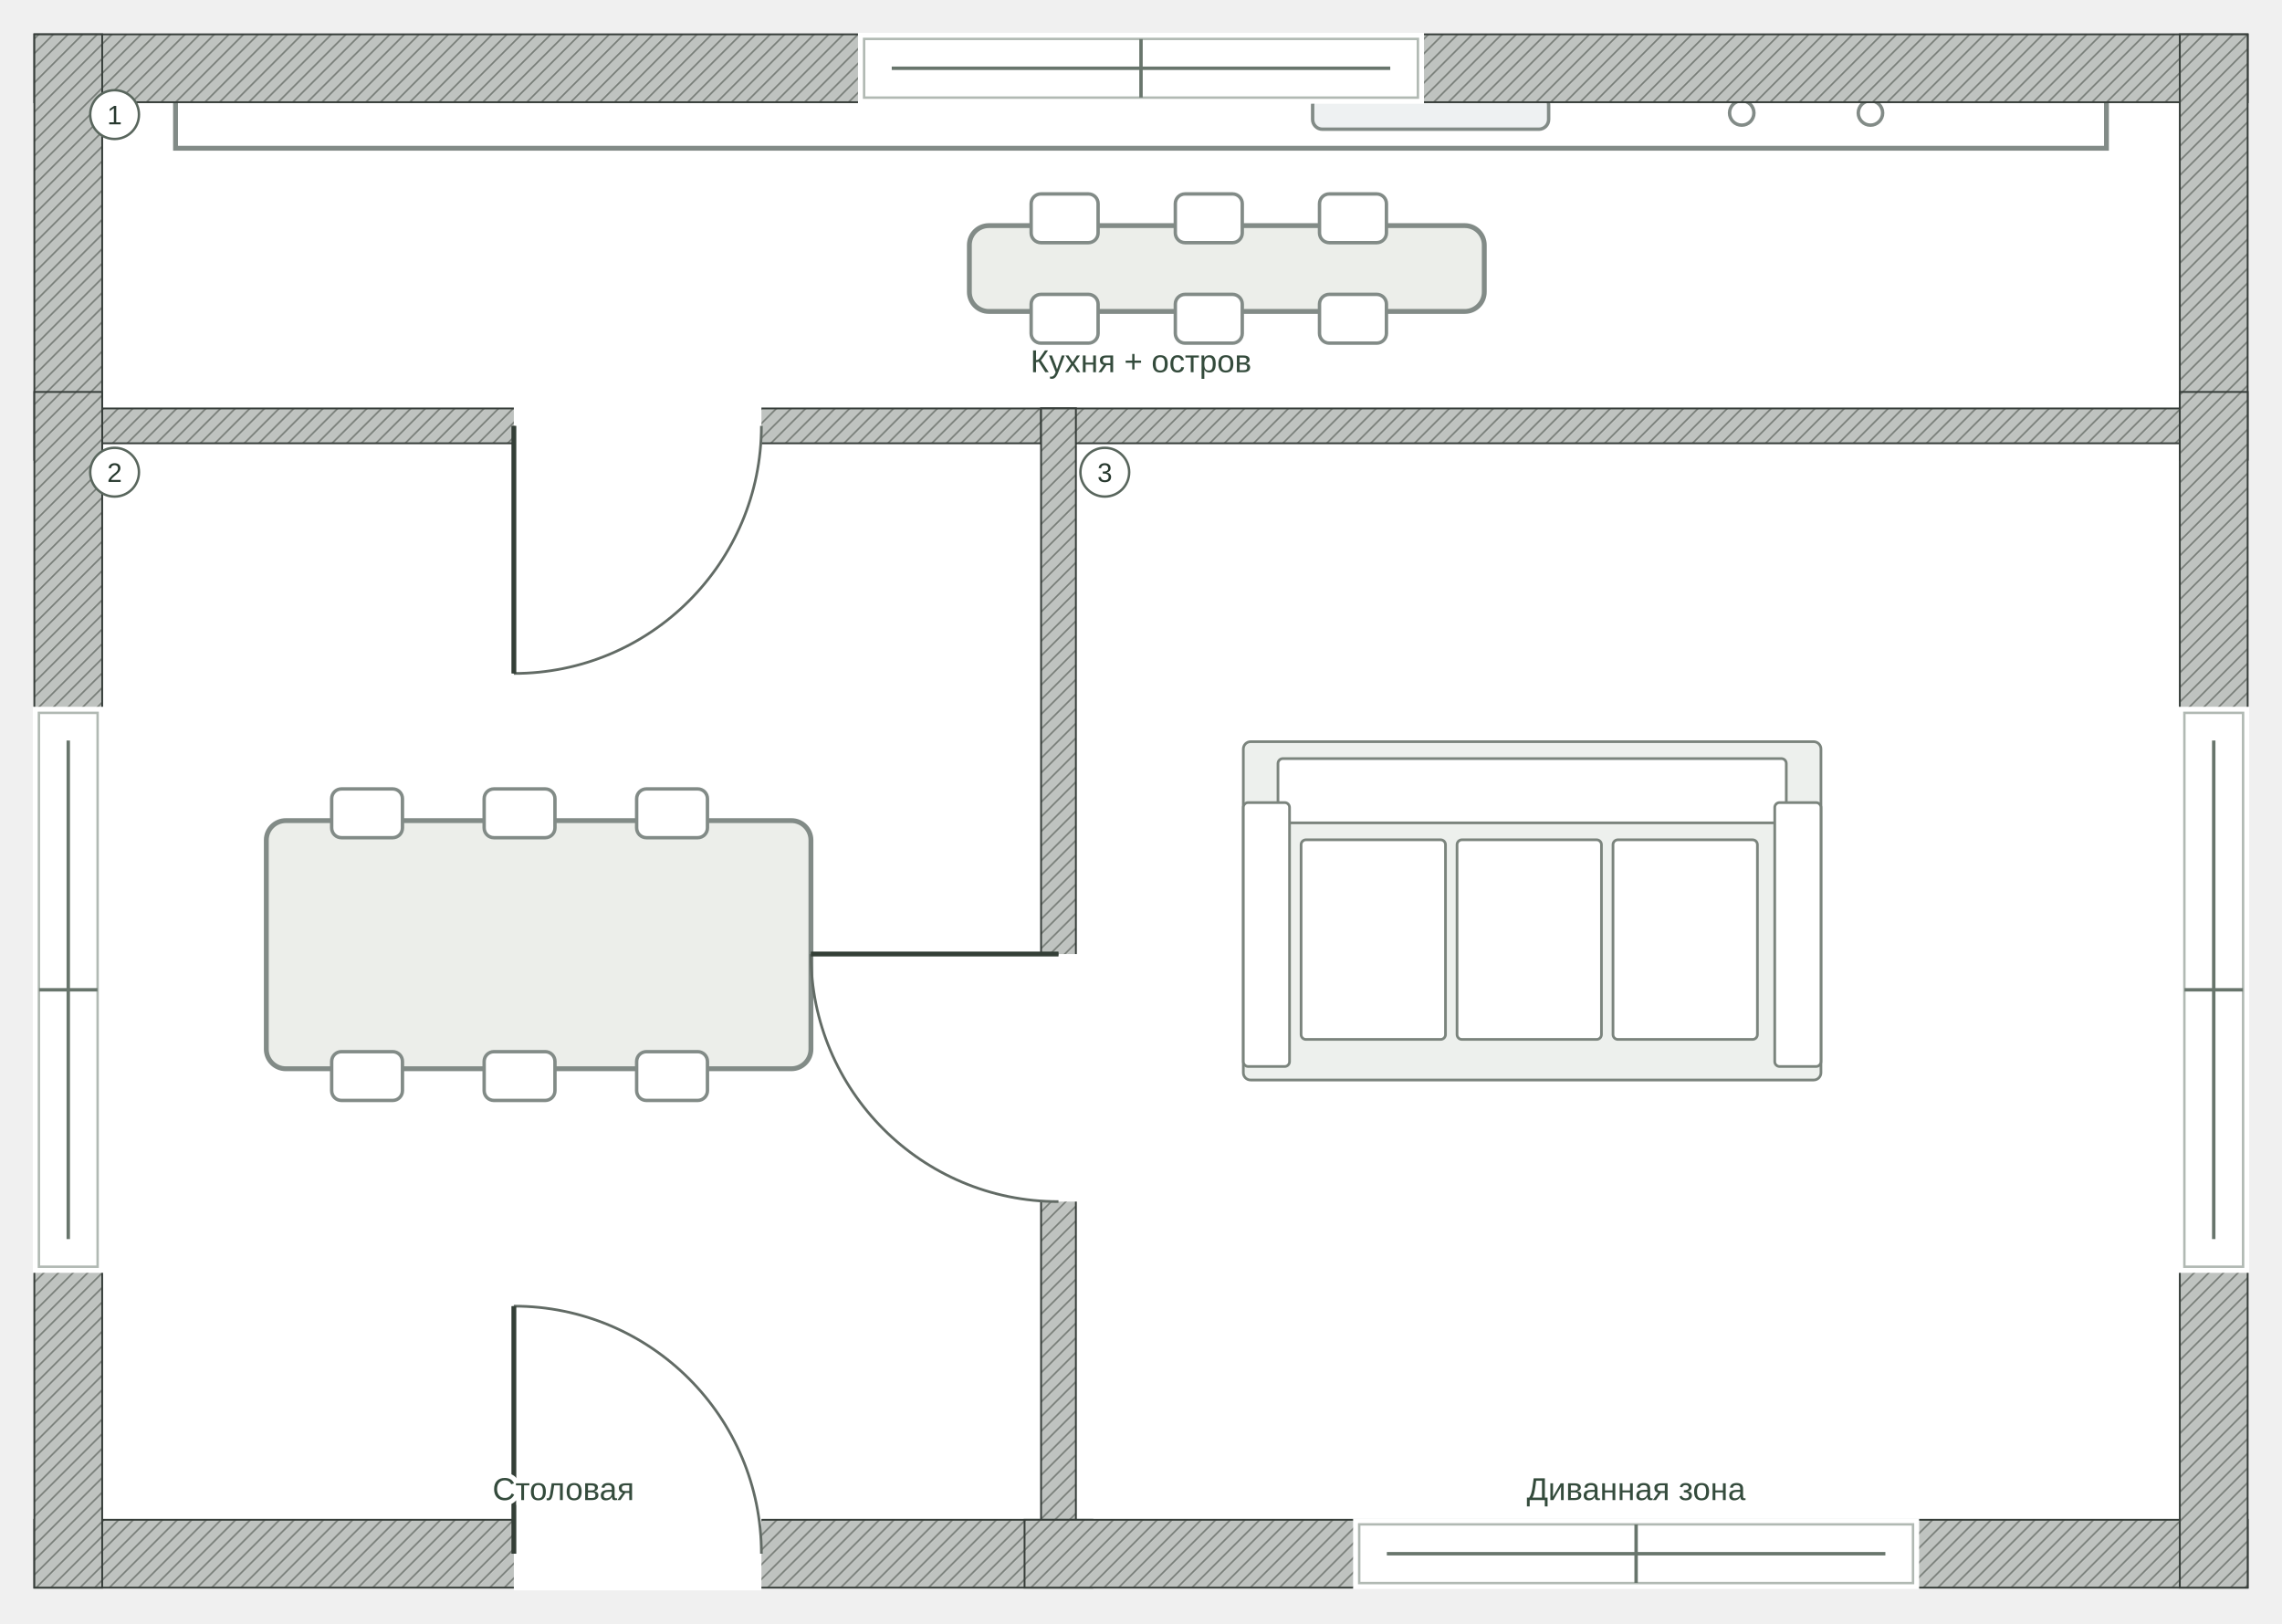
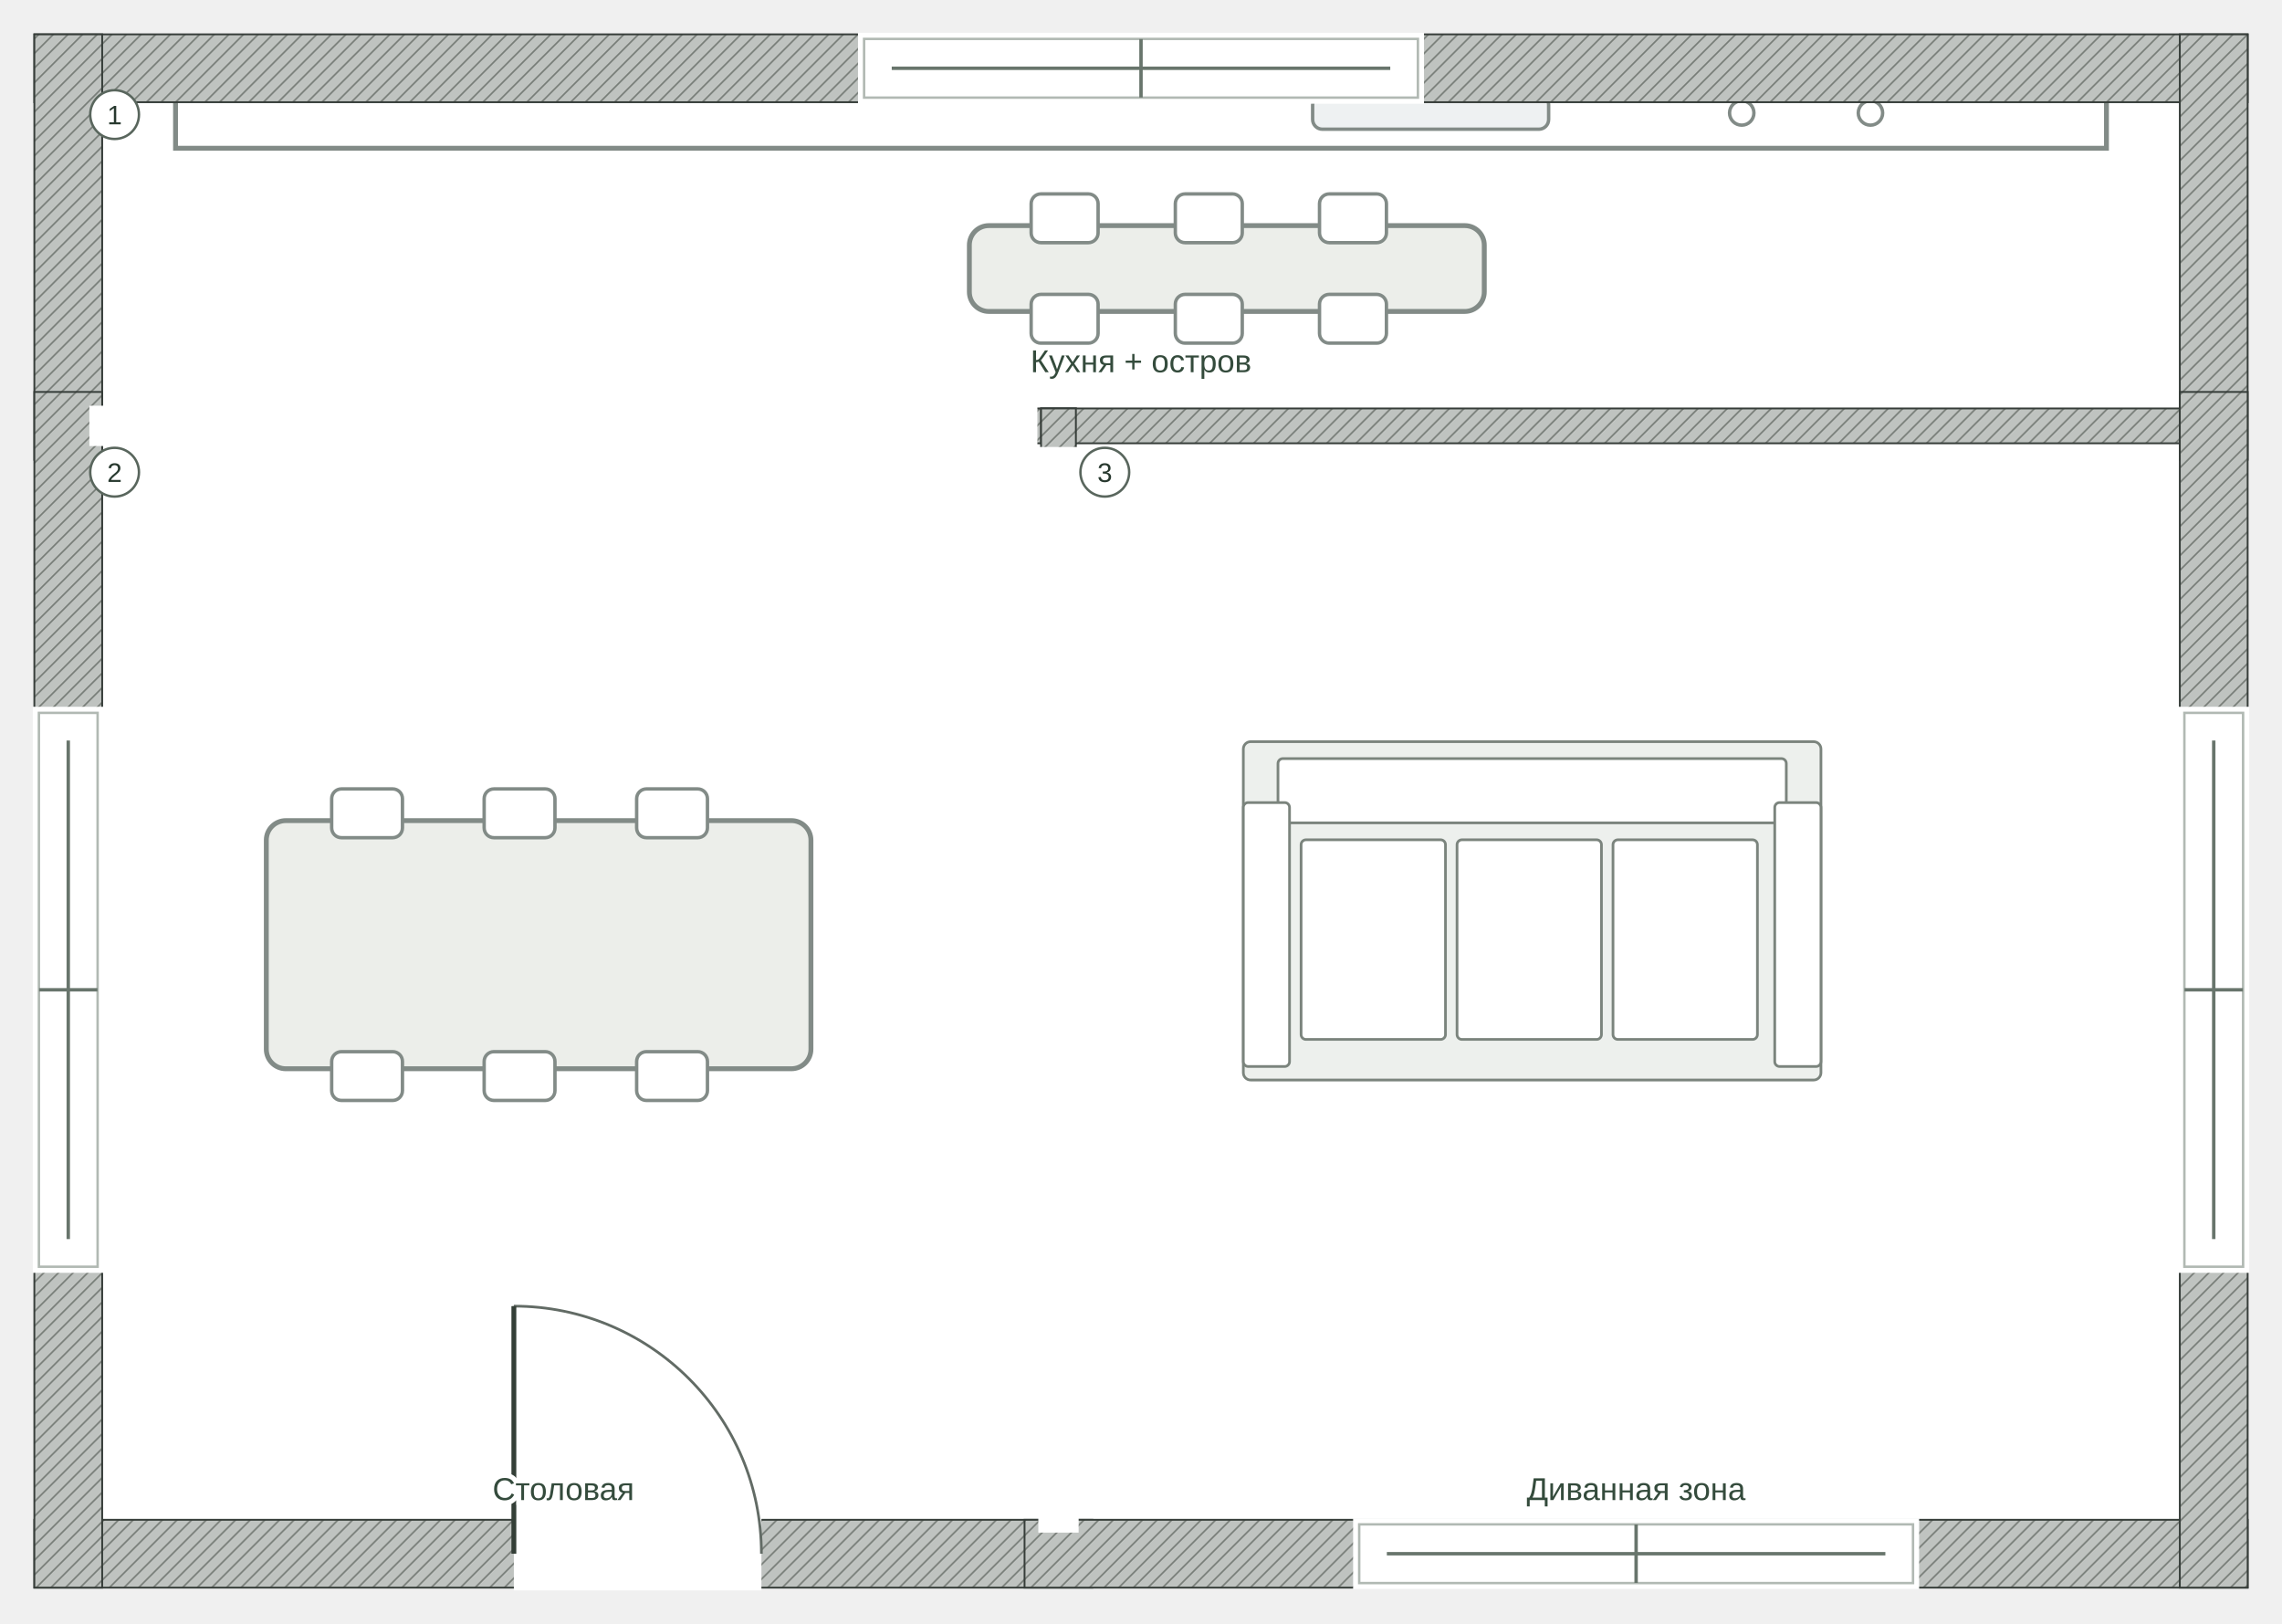
<svg xmlns="http://www.w3.org/2000/svg" viewBox="0 0 936 666" width="936" height="666">
  <defs>
    <pattern id="wallHatch" width="6" height="6" patternUnits="userSpaceOnUse">
      <rect width="6" height="6" fill="#bfc3c0" />
      <path d="M-1 1L1-1M0 6L6 0M5 7L7 5" stroke="#777d78" stroke-width=".65" />
    </pattern>
    <pattern id="planTiles" width="22" height="22" patternUnits="userSpaceOnUse">
      <rect width="22" height="22" fill="#f4f5f3" />
      <path d="M22 0H0V22" fill="none" stroke="#d8ddda" stroke-width=".6" />
    </pattern>
  </defs>
  <rect x="28" y="28" width="880" height="146.667" fill="#fff" />
  <rect x="28" y="174.667" width="406.154" height="462.564" fill="#fff" />
  <rect x="434.154" y="174.667" width="473.846" height="462.564" fill="#fff" />
  <rect x="72" y="36.8" width="792" height="24" fill="#ffffff" stroke="#828b87" stroke-width="2" />
  <rect x="538.4" y="39" width="96.8" height="14" rx="4" fill="#eef1f2" stroke="#828b87" stroke-width="1.4" />
  <circle cx="714.4" cy="46.333" r="5" fill="none" stroke="#828b87" stroke-width="1.4" />
  <circle cx="767.2" cy="46.333" r="5" fill="none" stroke="#828b87" stroke-width="1.4" />
  <rect x="397.6" y="92.533" width="211.2" height="35.2" rx="8" fill="#eceeea" stroke="#828b87" stroke-width="2" />
  <rect x="422.944" y="79.533" width="27.456" height="20" rx="4" fill="#fff" stroke="#828b87" stroke-width="1.4" />
  <rect x="482.08" y="79.533" width="27.456" height="20" rx="4" fill="#fff" stroke="#828b87" stroke-width="1.4" />
  <rect x="541.216" y="79.533" width="27.456" height="20" rx="4" fill="#fff" stroke="#828b87" stroke-width="1.4" />
  <rect x="422.944" y="120.733" width="27.456" height="20" rx="4" fill="#fff" stroke="#828b87" stroke-width="1.4" />
  <rect x="482.08" y="120.733" width="27.456" height="20" rx="4" fill="#fff" stroke="#828b87" stroke-width="1.4" />
  <rect x="541.216" y="120.733" width="27.456" height="20" rx="4" fill="#fff" stroke="#828b87" stroke-width="1.4" />
  <rect x="109.231" y="336.564" width="223.385" height="101.764" rx="8" fill="#eceeea" stroke="#828b87" stroke-width="2" />
  <rect x="136.037" y="323.564" width="29.04" height="20" rx="4" fill="#fff" stroke="#828b87" stroke-width="1.4" />
  <rect x="198.585" y="323.564" width="29.04" height="20" rx="4" fill="#fff" stroke="#828b87" stroke-width="1.4" />
  <rect x="261.132" y="323.564" width="29.04" height="20" rx="4" fill="#fff" stroke="#828b87" stroke-width="1.4" />
  <rect x="136.037" y="431.328" width="29.04" height="20" rx="4" fill="#fff" stroke="#828b87" stroke-width="1.4" />
  <rect x="198.585" y="431.328" width="29.04" height="20" rx="4" fill="#fff" stroke="#828b87" stroke-width="1.4" />
  <rect x="261.132" y="431.328" width="29.04" height="20" rx="4" fill="#fff" stroke="#828b87" stroke-width="1.4" />
  <g transform="translate(509.9692 304.1846)" stroke="#7b847d" stroke-width="1.1" stroke-linejoin="round">
    <rect x="0" y="0" width="236.923" height="138.769" rx="3" fill="#edf0ed" />
    <rect x="14.215" y="6.938" width="208.492" height="26.366" rx="2" fill="white" />
    <rect x="23.692" y="40.243" width="59.231" height="81.874" rx="2" fill="white" />
    <rect x="87.662" y="40.243" width="59.231" height="81.874" rx="2" fill="white" />
    <rect x="151.631" y="40.243" width="59.231" height="81.874" rx="2" fill="white" />
    <rect x="0" y="24.978" width="18.954" height="108.24" rx="2" fill="white" />
    <rect x="217.969" y="24.978" width="18.954" height="108.24" rx="2" fill="white" />
  </g>
  <path d="M28 174.667L434.154 174.667" fill="none" stroke="#363d39" stroke-width="15.038" stroke-linecap="square" />
  <path d="M28 174.667L434.154 174.667" fill="none" stroke="url(#wallHatch)" stroke-width="13.538" stroke-linecap="square" />
  <path d="M434.154 174.667L908 174.667" fill="none" stroke="#363d39" stroke-width="15.038" stroke-linecap="square" />
  <path d="M434.154 174.667L908 174.667" fill="none" stroke="url(#wallHatch)" stroke-width="13.538" stroke-linecap="square" />
  <path d="M434.154 174.667L434.154 637.231" fill="none" stroke="#363d39" stroke-width="15.038" stroke-linecap="square" />
  <path d="M434.154 174.667L434.154 637.231" fill="none" stroke="url(#wallHatch)" stroke-width="13.538" stroke-linecap="square" />
  <path d="M28 28L908 28" fill="none" stroke="#363d39" stroke-width="28.577" stroke-linecap="square" />
  <path d="M28 28L908 28" fill="none" stroke="url(#wallHatch)" stroke-width="27.077" stroke-linecap="square" />
  <path d="M28 28L28 174.667" fill="none" stroke="#363d39" stroke-width="28.577" stroke-linecap="square" />
  <path d="M28 28L28 174.667" fill="none" stroke="url(#wallHatch)" stroke-width="27.077" stroke-linecap="square" />
  <path d="M908 28L908 174.667" fill="none" stroke="#363d39" stroke-width="28.577" stroke-linecap="square" />
  <path d="M908 28L908 174.667" fill="none" stroke="url(#wallHatch)" stroke-width="27.077" stroke-linecap="square" />
  <path d="M28 637.231L434.154 637.231" fill="none" stroke="#363d39" stroke-width="28.577" stroke-linecap="square" />
  <path d="M28 637.231L434.154 637.231" fill="none" stroke="url(#wallHatch)" stroke-width="27.077" stroke-linecap="square" />
  <path d="M28 174.667L28 637.231" fill="none" stroke="#363d39" stroke-width="28.577" stroke-linecap="square" />
  <path d="M28 174.667L28 637.231" fill="none" stroke="url(#wallHatch)" stroke-width="27.077" stroke-linecap="square" />
  <path d="M434.154 637.231L908 637.231" fill="none" stroke="#363d39" stroke-width="28.577" stroke-linecap="square" />
  <path d="M434.154 637.231L908 637.231" fill="none" stroke="url(#wallHatch)" stroke-width="27.077" stroke-linecap="square" />
  <path d="M908 174.667L908 637.231" fill="none" stroke="#363d39" stroke-width="28.577" stroke-linecap="square" />
  <path d="M908 174.667L908 637.231" fill="none" stroke="url(#wallHatch)" stroke-width="27.077" stroke-linecap="square" />
  <path d="M366.462 28L569.538 28" fill="none" stroke="white" stroke-width="29.077" stroke-linecap="square" />
  <path d="M366.462 28L569.538 28" fill="none" stroke="#b1b9b3" stroke-width="25.077" stroke-linecap="square" />
  <path d="M366.462 28L569.538 28" fill="none" stroke="white" stroke-width="23.077" stroke-linecap="square" />
  <path d="M366.462 28L569.538 28" fill="none" stroke="#68756c" stroke-width="1.4" stroke-linecap="square" />
  <path d="M468 16.718L468 39.282" fill="none" stroke="#68756c" stroke-width="1.4" stroke-linecap="square" />
  <path d="M28 304.41L28 507.487" fill="none" stroke="white" stroke-width="29.077" stroke-linecap="square" />
  <path d="M28 304.41L28 507.487" fill="none" stroke="#b1b9b3" stroke-width="25.077" stroke-linecap="square" />
  <path d="M28 304.41L28 507.487" fill="none" stroke="white" stroke-width="23.077" stroke-linecap="square" />
  <path d="M28 304.41L28 507.487" fill="none" stroke="#68756c" stroke-width="1.4" stroke-linecap="square" />
  <path d="M16.718 405.949L39.282 405.949" fill="none" stroke="#68756c" stroke-width="1.4" stroke-linecap="square" />
  <path d="M569.538 637.231L772.615 637.231" fill="none" stroke="white" stroke-width="29.077" stroke-linecap="square" />
  <path d="M569.538 637.231L772.615 637.231" fill="none" stroke="#b1b9b3" stroke-width="25.077" stroke-linecap="square" />
  <path d="M569.538 637.231L772.615 637.231" fill="none" stroke="white" stroke-width="23.077" stroke-linecap="square" />
  <path d="M569.538 637.231L772.615 637.231" fill="none" stroke="#68756c" stroke-width="1.4" stroke-linecap="square" />
  <path d="M671.077 625.949L671.077 648.513" fill="none" stroke="#68756c" stroke-width="1.4" stroke-linecap="square" />
  <path d="M908 304.41L908 507.487" fill="none" stroke="white" stroke-width="29.077" stroke-linecap="square" />
  <path d="M908 304.41L908 507.487" fill="none" stroke="#b1b9b3" stroke-width="25.077" stroke-linecap="square" />
  <path d="M908 304.41L908 507.487" fill="none" stroke="white" stroke-width="23.077" stroke-linecap="square" />
  <path d="M908 304.41L908 507.487" fill="none" stroke="#68756c" stroke-width="1.4" stroke-linecap="square" />
  <path d="M896.718 405.949L919.282 405.949" fill="none" stroke="#68756c" stroke-width="1.4" stroke-linecap="square" />
-   <g transform="translate(434.1538 391.2821) rotate(90) scale(1 1)" data-plan-door="true">
-     <path d="M0 0H101.538" stroke="white" stroke-width="16.538" />
-     <path d="M0 0V101.538M101.538 0A101.538 101.538 0 0 1 0 101.538" fill="none" stroke="#626b65" stroke-width="1.1" />
-     <path d="M0 0V101.538" stroke="#343f37" stroke-width="2" />
-   </g>
-   <g transform="translate(210.7692 174.6667) scale(1 1)" data-plan-door="true">
-     <path d="M0 0H101.538" stroke="white" stroke-width="16.538" />
-     <path d="M0 0V101.538M101.538 0A101.538 101.538 0 0 1 0 101.538" fill="none" stroke="#626b65" stroke-width="1.1" />
-     <path d="M0 0V101.538" stroke="#343f37" stroke-width="2" />
-   </g>
+   <path d="M434.154 191.59L434.154 620.308" fill="none" stroke="white" stroke-width="16.538" stroke-linecap="square" />
+   <path d="M44.923 174.667L417.231 174.667" fill="none" stroke="white" stroke-width="16.538" stroke-linecap="square" />
  <g transform="translate(210.7692 637.2308) scale(1 -1)" data-plan-door="true">
    <path d="M0 0H101.538" stroke="white" stroke-width="30.077" />
    <path d="M0 0V101.538M101.538 0A101.538 101.538 0 0 1 0 101.538" fill="none" stroke="#626b65" stroke-width="1.1" />
    <path d="M0 0V101.538" stroke="#343f37" stroke-width="2" />
  </g>
  <circle cx="47" cy="47" r="10" fill="white" stroke="#59665d" stroke-width="1" />
  <text x="47" y="51" text-anchor="middle" font-family="Arial,sans-serif" font-size="11" fill="#28392f">1</text>
  <text x="468" y="152.667" text-anchor="middle" font-family="Arial,sans-serif" font-size="13" fill="#344b3c" stroke="white" stroke-width="4" paint-order="stroke">Кухня + остров</text>
  <circle cx="47" cy="193.667" r="10" fill="white" stroke="#59665d" stroke-width="1" />
  <text x="47" y="197.667" text-anchor="middle" font-family="Arial,sans-serif" font-size="11" fill="#28392f">2</text>
  <text x="231.077" y="615.231" text-anchor="middle" font-family="Arial,sans-serif" font-size="13" fill="#344b3c" stroke="white" stroke-width="4" paint-order="stroke">Столовая</text>
  <circle cx="453.154" cy="193.667" r="10" fill="white" stroke="#59665d" stroke-width="1" />
  <text x="453.154" y="197.667" text-anchor="middle" font-family="Arial,sans-serif" font-size="11" fill="#28392f">3</text>
  <text x="671.077" y="615.231" text-anchor="middle" font-family="Arial,sans-serif" font-size="13" fill="#344b3c" stroke="white" stroke-width="4" paint-order="stroke">Диванная зона</text>
</svg>
